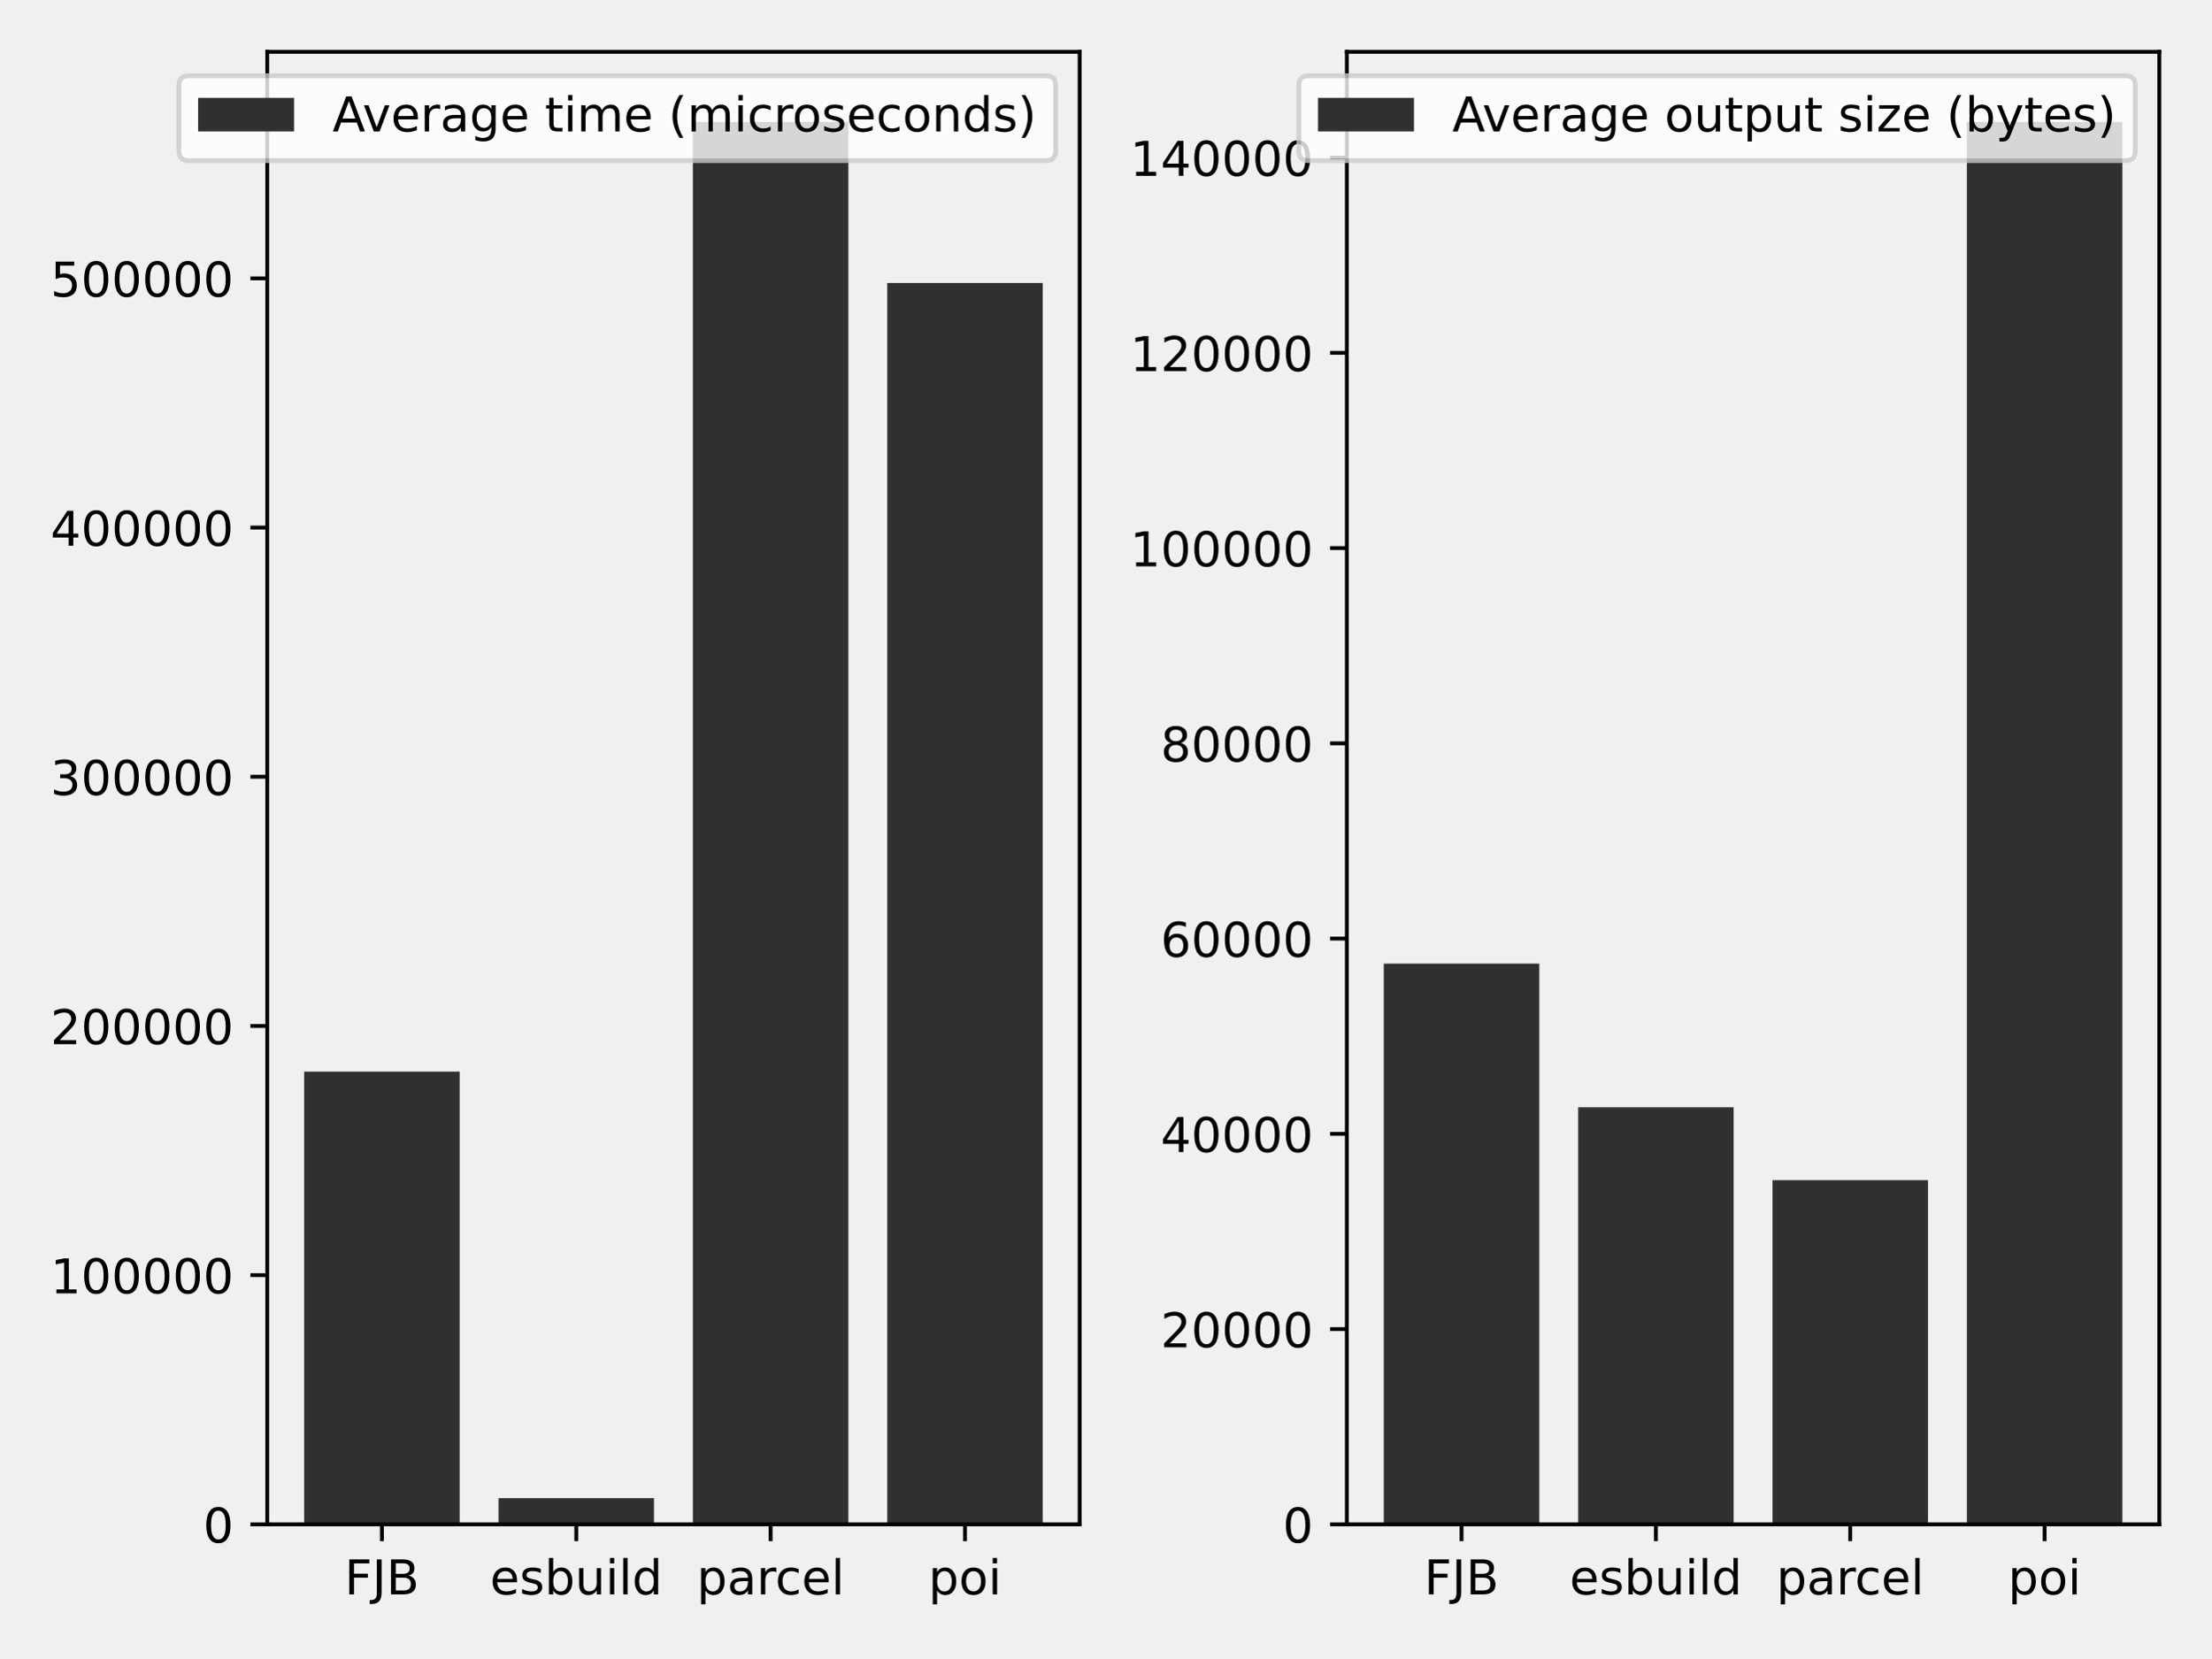
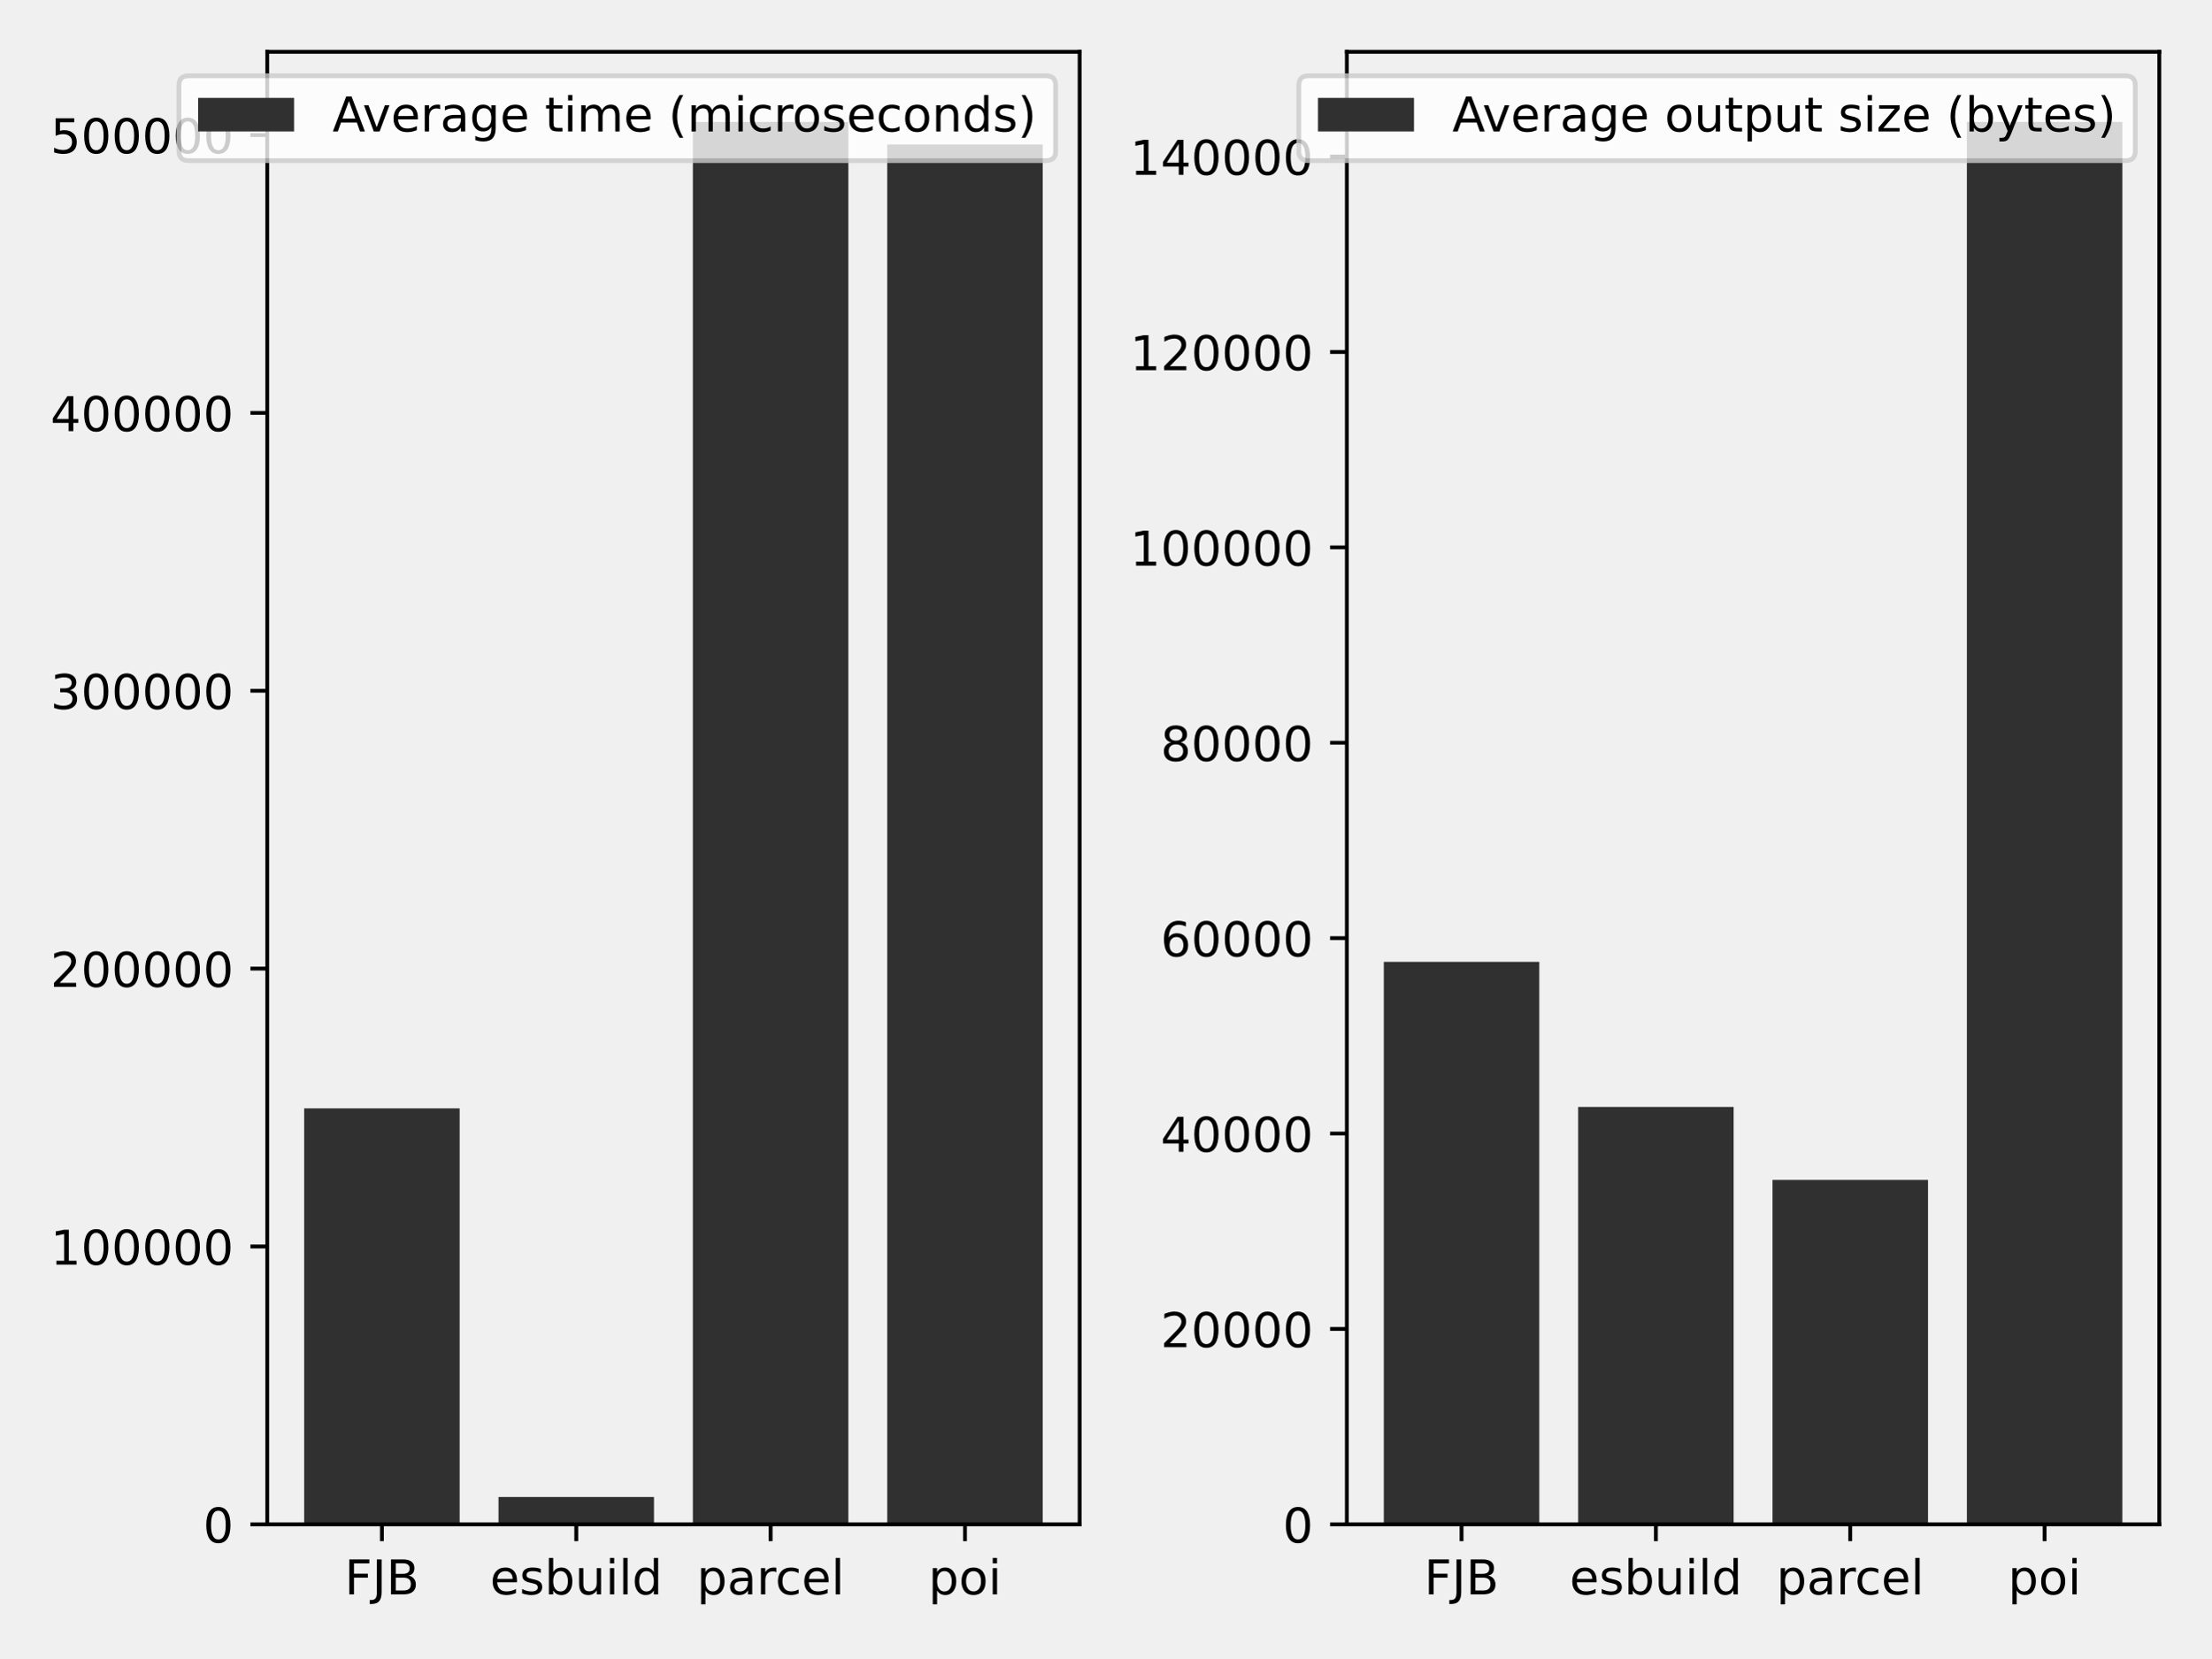
<svg xmlns="http://www.w3.org/2000/svg" xmlns:xlink="http://www.w3.org/1999/xlink" height="345.6pt" version="1.1" viewBox="0 0 460.8 345.6" width="460.8pt">
  <defs>
    <style type="text/css">*{stroke-linecap:butt;stroke-linejoin:round;}</style>
  </defs>
  <g id="figure_1">
    <g id="patch_1">
      <path d="M 0 345.6  L 460.8 345.6  L 460.8 0  L 0 0  z " style="fill:none;" />
    </g>
    <g id="axes_1">
      <g id="patch_2">
        <path d="M 55.69 317.72  L 225 317.72  L 225 10.8  L 55.69 10.8  z " style="fill:none;" />
      </g>
      <g id="patch_3">
-         <path clip-path="url(#p5b558bcbb6)" d="M 63.386 317.72  L 95.79 317.72  L 95.79 223.363  L 63.386 223.363  z " style="fill:#303030;" />
+         <path clip-path="url(#pcb7a7c5b7b)" d="M 63.386 317.72  L 95.79 317.72  L 95.79 231.01  L 63.386 231.01  z " style="fill:#303030;" />
      </g>
      <g id="patch_4">
-         <path clip-path="url(#p5b558bcbb6)" d="M 103.891 317.72  L 136.295 317.72  L 136.295 312.26  L 103.891 312.26  z " style="fill:#303030;" />
+         <path clip-path="url(#pcb7a7c5b7b)" d="M 103.891 317.72  L 136.295 317.72  L 136.295 312.013  L 103.891 312.013  z " style="fill:#303030;" />
      </g>
      <g id="patch_5">
-         <path clip-path="url(#p5b558bcbb6)" d="M 144.395 317.72  L 176.799 317.72  L 176.799 25.415  L 144.395 25.415  z " style="fill:#303030;" />
+         <path clip-path="url(#pcb7a7c5b7b)" d="M 144.395 317.72  L 176.799 317.72  L 176.799 25.415  L 144.395 25.415  z " style="fill:#303030;" />
      </g>
      <g id="patch_6">
-         <path clip-path="url(#p5b558bcbb6)" d="M 184.9 317.72  L 217.304 317.72  L 217.304 58.977  L 184.9 58.977  z " style="fill:#303030;" />
+         <path clip-path="url(#pcb7a7c5b7b)" d="M 184.9 317.72  L 217.304 317.72  L 217.304 30.112  L 184.9 30.112  z " style="fill:#303030;" />
      </g>
      <g id="matplotlib.axis_1">
        <g id="xtick_1">
          <g id="line2d_1">
            <defs>
-               <path d="M 0 0  L 0 3.5  " id="m8f6a328b8c" style="stroke:#000000;stroke-width:0.8;" />
+               <path d="M 0 0  L 0 3.5  " id="m7c089683e5" style="stroke:#000000;stroke-width:0.8;" />
            </defs>
            <g>
-               <use style="stroke:#000000;stroke-width:0.8;" x="79.588" xlink:href="#m8f6a328b8c" y="317.72" />
+               <use style="stroke:#000000;stroke-width:0.8;" x="79.588" xlink:href="#m7c089683e5" y="317.72" />
            </g>
          </g>
          <g id="text_1">
            <g transform="translate(71.80657 332.3184)scale(0.1 -0.1)">
              <defs>
                <path d="M 9.812 72.906  L 51.703 72.906  L 51.703 64.594  L 19.672 64.594  L 19.672 43.109  L 48.578 43.109  L 48.578 34.812  L 19.672 34.812  L 19.672 0  L 9.812 0  z " id="DejaVuSans-70" />
                <path d="M 9.812 72.906  L 19.672 72.906  L 19.672 5.078  Q 19.672 -8.109 14.672 -14.062  Q 9.672 -20.016 -1.422 -20.016  L -5.172 -20.016  L -5.172 -11.719  L -2.094 -11.719  Q 4.438 -11.719 7.125 -8.047  Q 9.812 -4.391 9.812 5.078  z " id="DejaVuSans-74" />
                <path d="M 19.672 34.812  L 19.672 8.109  L 35.5 8.109  Q 43.453 8.109 47.281 11.406  Q 51.125 14.703 51.125 21.484  Q 51.125 28.328 47.281 31.562  Q 43.453 34.812 35.5 34.812  z M 19.672 64.797  L 19.672 42.828  L 34.281 42.828  Q 41.5 42.828 45.031 45.531  Q 48.578 48.25 48.578 53.812  Q 48.578 59.328 45.031 62.062  Q 41.5 64.797 34.281 64.797  z M 9.812 72.906  L 35.016 72.906  Q 46.297 72.906 52.391 68.219  Q 58.5 63.531 58.5 54.891  Q 58.5 48.188 55.375 44.234  Q 52.25 40.281 46.188 39.312  Q 53.469 37.75 57.5 32.781  Q 61.531 27.828 61.531 20.406  Q 61.531 10.641 54.891 5.312  Q 48.25 0 35.984 0  L 9.812 0  z " id="DejaVuSans-66" />
              </defs>
              <use xlink:href="#DejaVuSans-70" />
              <use x="57.52" xlink:href="#DejaVuSans-74" />
              <use x="87.012" xlink:href="#DejaVuSans-66" />
            </g>
          </g>
        </g>
        <g id="xtick_2">
          <g id="line2d_2">
            <g>
-               <use style="stroke:#000000;stroke-width:0.8;" x="120.093" xlink:href="#m8f6a328b8c" y="317.72" />
+               <use style="stroke:#000000;stroke-width:0.8;" x="120.093" xlink:href="#m7c089683e5" y="317.72" />
            </g>
          </g>
          <g id="text_2">
            <g transform="translate(102.116 332.3184)scale(0.1 -0.1)">
              <defs>
                <path d="M 56.203 29.594  L 56.203 25.203  L 14.891 25.203  Q 15.484 15.922 20.484 11.062  Q 25.484 6.203 34.422 6.203  Q 39.594 6.203 44.453 7.469  Q 49.312 8.734 54.109 11.281  L 54.109 2.781  Q 49.266 0.734 44.188 -0.344  Q 39.109 -1.422 33.891 -1.422  Q 20.797 -1.422 13.156 6.188  Q 5.516 13.812 5.516 26.812  Q 5.516 40.234 12.766 48.109  Q 20.016 56 32.328 56  Q 43.359 56 49.781 48.891  Q 56.203 41.797 56.203 29.594  z M 47.219 32.234  Q 47.125 39.594 43.094 43.984  Q 39.062 48.391 32.422 48.391  Q 24.906 48.391 20.391 44.141  Q 15.875 39.891 15.188 32.172  z " id="DejaVuSans-101" />
                <path d="M 44.281 53.078  L 44.281 44.578  Q 40.484 46.531 36.375 47.5  Q 32.281 48.484 27.875 48.484  Q 21.188 48.484 17.844 46.438  Q 14.5 44.391 14.5 40.281  Q 14.5 37.156 16.891 35.375  Q 19.281 33.594 26.516 31.984  L 29.594 31.297  Q 39.156 29.25 43.188 25.516  Q 47.219 21.781 47.219 15.094  Q 47.219 7.469 41.188 3.016  Q 35.156 -1.422 24.609 -1.422  Q 20.219 -1.422 15.453 -0.562  Q 10.688 0.297 5.422 2  L 5.422 11.281  Q 10.406 8.688 15.234 7.391  Q 20.062 6.109 24.812 6.109  Q 31.156 6.109 34.562 8.281  Q 37.984 10.453 37.984 14.406  Q 37.984 18.062 35.516 20.016  Q 33.062 21.969 24.703 23.781  L 21.578 24.516  Q 13.234 26.266 9.516 29.906  Q 5.812 33.547 5.812 39.891  Q 5.812 47.609 11.281 51.797  Q 16.75 56 26.812 56  Q 31.781 56 36.172 55.266  Q 40.578 54.547 44.281 53.078  z " id="DejaVuSans-115" />
                <path d="M 48.688 27.297  Q 48.688 37.203 44.609 42.844  Q 40.531 48.484 33.406 48.484  Q 26.266 48.484 22.188 42.844  Q 18.109 37.203 18.109 27.297  Q 18.109 17.391 22.188 11.75  Q 26.266 6.109 33.406 6.109  Q 40.531 6.109 44.609 11.75  Q 48.688 17.391 48.688 27.297  z M 18.109 46.391  Q 20.953 51.266 25.266 53.625  Q 29.594 56 35.594 56  Q 45.562 56 51.781 48.094  Q 58.016 40.188 58.016 27.297  Q 58.016 14.406 51.781 6.484  Q 45.562 -1.422 35.594 -1.422  Q 29.594 -1.422 25.266 0.953  Q 20.953 3.328 18.109 8.203  L 18.109 0  L 9.078 0  L 9.078 75.984  L 18.109 75.984  z " id="DejaVuSans-98" />
                <path d="M 8.5 21.578  L 8.5 54.688  L 17.484 54.688  L 17.484 21.922  Q 17.484 14.156 20.5 10.266  Q 23.531 6.391 29.594 6.391  Q 36.859 6.391 41.078 11.031  Q 45.312 15.672 45.312 23.688  L 45.312 54.688  L 54.297 54.688  L 54.297 0  L 45.312 0  L 45.312 8.406  Q 42.047 3.422 37.719 1  Q 33.406 -1.422 27.688 -1.422  Q 18.266 -1.422 13.375 4.438  Q 8.5 10.297 8.5 21.578  z M 31.109 56  z " id="DejaVuSans-117" />
                <path d="M 9.422 54.688  L 18.406 54.688  L 18.406 0  L 9.422 0  z M 9.422 75.984  L 18.406 75.984  L 18.406 64.594  L 9.422 64.594  z " id="DejaVuSans-105" />
                <path d="M 9.422 75.984  L 18.406 75.984  L 18.406 0  L 9.422 0  z " id="DejaVuSans-108" />
                <path d="M 45.406 46.391  L 45.406 75.984  L 54.391 75.984  L 54.391 0  L 45.406 0  L 45.406 8.203  Q 42.578 3.328 38.25 0.953  Q 33.938 -1.422 27.875 -1.422  Q 17.969 -1.422 11.734 6.484  Q 5.516 14.406 5.516 27.297  Q 5.516 40.188 11.734 48.094  Q 17.969 56 27.875 56  Q 33.938 56 38.25 53.625  Q 42.578 51.266 45.406 46.391  z M 14.797 27.297  Q 14.797 17.391 18.875 11.75  Q 22.953 6.109 30.078 6.109  Q 37.203 6.109 41.297 11.75  Q 45.406 17.391 45.406 27.297  Q 45.406 37.203 41.297 42.844  Q 37.203 48.484 30.078 48.484  Q 22.953 48.484 18.875 42.844  Q 14.797 37.203 14.797 27.297  z " id="DejaVuSans-100" />
              </defs>
              <use xlink:href="#DejaVuSans-101" />
              <use x="61.523" xlink:href="#DejaVuSans-115" />
              <use x="113.623" xlink:href="#DejaVuSans-98" />
              <use x="177.1" xlink:href="#DejaVuSans-117" />
              <use x="240.479" xlink:href="#DejaVuSans-105" />
              <use x="268.262" xlink:href="#DejaVuSans-108" />
              <use x="296.045" xlink:href="#DejaVuSans-100" />
            </g>
          </g>
        </g>
        <g id="xtick_3">
          <g id="line2d_3">
            <g>
-               <use style="stroke:#000000;stroke-width:0.8;" x="160.597" xlink:href="#m8f6a328b8c" y="317.72" />
+               <use style="stroke:#000000;stroke-width:0.8;" x="160.597" xlink:href="#m7c089683e5" y="317.72" />
            </g>
          </g>
          <g id="text_3">
            <g transform="translate(145.2013 332.3184)scale(0.1 -0.1)">
              <defs>
                <path d="M 18.109 8.203  L 18.109 -20.797  L 9.078 -20.797  L 9.078 54.688  L 18.109 54.688  L 18.109 46.391  Q 20.953 51.266 25.266 53.625  Q 29.594 56 35.594 56  Q 45.562 56 51.781 48.094  Q 58.016 40.188 58.016 27.297  Q 58.016 14.406 51.781 6.484  Q 45.562 -1.422 35.594 -1.422  Q 29.594 -1.422 25.266 0.953  Q 20.953 3.328 18.109 8.203  z M 48.688 27.297  Q 48.688 37.203 44.609 42.844  Q 40.531 48.484 33.406 48.484  Q 26.266 48.484 22.188 42.844  Q 18.109 37.203 18.109 27.297  Q 18.109 17.391 22.188 11.75  Q 26.266 6.109 33.406 6.109  Q 40.531 6.109 44.609 11.75  Q 48.688 17.391 48.688 27.297  z " id="DejaVuSans-112" />
                <path d="M 34.281 27.484  Q 23.391 27.484 19.188 25  Q 14.984 22.516 14.984 16.5  Q 14.984 11.719 18.141 8.906  Q 21.297 6.109 26.703 6.109  Q 34.188 6.109 38.703 11.406  Q 43.219 16.703 43.219 25.484  L 43.219 27.484  z M 52.203 31.203  L 52.203 0  L 43.219 0  L 43.219 8.297  Q 40.141 3.328 35.547 0.953  Q 30.953 -1.422 24.312 -1.422  Q 15.922 -1.422 10.953 3.297  Q 6 8.016 6 15.922  Q 6 25.141 12.172 29.828  Q 18.359 34.516 30.609 34.516  L 43.219 34.516  L 43.219 35.406  Q 43.219 41.609 39.141 45  Q 35.062 48.391 27.688 48.391  Q 23 48.391 18.547 47.266  Q 14.109 46.141 10.016 43.891  L 10.016 52.203  Q 14.938 54.109 19.578 55.047  Q 24.219 56 28.609 56  Q 40.484 56 46.344 49.844  Q 52.203 43.703 52.203 31.203  z " id="DejaVuSans-97" />
                <path d="M 41.109 46.297  Q 39.594 47.172 37.812 47.578  Q 36.031 48 33.891 48  Q 26.266 48 22.188 43.047  Q 18.109 38.094 18.109 28.812  L 18.109 0  L 9.078 0  L 9.078 54.688  L 18.109 54.688  L 18.109 46.188  Q 20.953 51.172 25.484 53.578  Q 30.031 56 36.531 56  Q 37.453 56 38.578 55.875  Q 39.703 55.766 41.062 55.516  z " id="DejaVuSans-114" />
                <path d="M 48.781 52.594  L 48.781 44.188  Q 44.969 46.297 41.141 47.344  Q 37.312 48.391 33.406 48.391  Q 24.656 48.391 19.812 42.844  Q 14.984 37.312 14.984 27.297  Q 14.984 17.281 19.812 11.734  Q 24.656 6.203 33.406 6.203  Q 37.312 6.203 41.141 7.25  Q 44.969 8.297 48.781 10.406  L 48.781 2.094  Q 45.016 0.344 40.984 -0.531  Q 36.969 -1.422 32.422 -1.422  Q 20.062 -1.422 12.781 6.344  Q 5.516 14.109 5.516 27.297  Q 5.516 40.672 12.859 48.328  Q 20.219 56 33.016 56  Q 37.156 56 41.109 55.141  Q 45.062 54.297 48.781 52.594  z " id="DejaVuSans-99" />
              </defs>
              <use xlink:href="#DejaVuSans-112" />
              <use x="63.477" xlink:href="#DejaVuSans-97" />
              <use x="124.756" xlink:href="#DejaVuSans-114" />
              <use x="163.619" xlink:href="#DejaVuSans-99" />
              <use x="218.6" xlink:href="#DejaVuSans-101" />
              <use x="280.123" xlink:href="#DejaVuSans-108" />
            </g>
          </g>
        </g>
        <g id="xtick_4">
          <g id="line2d_4">
            <g>
-               <use style="stroke:#000000;stroke-width:0.8;" x="201.102" xlink:href="#m8f6a328b8c" y="317.72" />
+               <use style="stroke:#000000;stroke-width:0.8;" x="201.102" xlink:href="#m7c089683e5" y="317.72" />
            </g>
          </g>
          <g id="text_4">
            <g transform="translate(193.4795 332.3184)scale(0.1 -0.1)">
              <defs>
                <path d="M 30.609 48.391  Q 23.391 48.391 19.188 42.75  Q 14.984 37.109 14.984 27.297  Q 14.984 17.484 19.156 11.844  Q 23.344 6.203 30.609 6.203  Q 37.797 6.203 41.984 11.859  Q 46.188 17.531 46.188 27.297  Q 46.188 37.016 41.984 42.703  Q 37.797 48.391 30.609 48.391  z M 30.609 56  Q 42.328 56 49.016 48.375  Q 55.719 40.766 55.719 27.297  Q 55.719 13.875 49.016 6.219  Q 42.328 -1.422 30.609 -1.422  Q 18.844 -1.422 12.172 6.219  Q 5.516 13.875 5.516 27.297  Q 5.516 40.766 12.172 48.375  Q 18.844 56 30.609 56  z " id="DejaVuSans-111" />
              </defs>
              <use xlink:href="#DejaVuSans-112" />
              <use x="63.477" xlink:href="#DejaVuSans-111" />
              <use x="124.658" xlink:href="#DejaVuSans-105" />
            </g>
          </g>
        </g>
      </g>
      <g id="matplotlib.axis_2">
        <g id="ytick_1">
          <g id="line2d_5">
            <defs>
-               <path d="M 0 0  L -3.5 0  " id="ma670803277" style="stroke:#000000;stroke-width:0.8;" />
+               <path d="M 0 0  L -3.5 0  " id="m965279a863" style="stroke:#000000;stroke-width:0.8;" />
            </defs>
            <g>
-               <use style="stroke:#000000;stroke-width:0.8;" x="55.69" xlink:href="#ma670803277" y="317.72" />
+               <use style="stroke:#000000;stroke-width:0.8;" x="55.69" xlink:href="#m965279a863" y="317.72" />
            </g>
          </g>
          <g id="text_5">
            <g transform="translate(42.3275 321.5192)scale(0.1 -0.1)">
              <defs>
                <path d="M 31.781 66.406  Q 24.172 66.406 20.328 58.906  Q 16.5 51.422 16.5 36.375  Q 16.5 21.391 20.328 13.891  Q 24.172 6.391 31.781 6.391  Q 39.453 6.391 43.281 13.891  Q 47.125 21.391 47.125 36.375  Q 47.125 51.422 43.281 58.906  Q 39.453 66.406 31.781 66.406  z M 31.781 74.219  Q 44.047 74.219 50.516 64.516  Q 56.984 54.828 56.984 36.375  Q 56.984 17.969 50.516 8.266  Q 44.047 -1.422 31.781 -1.422  Q 19.531 -1.422 13.062 8.266  Q 6.594 17.969 6.594 36.375  Q 6.594 54.828 13.062 64.516  Q 19.531 74.219 31.781 74.219  z " id="DejaVuSans-48" />
              </defs>
              <use xlink:href="#DejaVuSans-48" />
            </g>
          </g>
        </g>
        <g id="ytick_2">
          <g id="line2d_6">
            <g>
-               <use style="stroke:#000000;stroke-width:0.8;" x="55.69" xlink:href="#ma670803277" y="265.779" />
+               <use style="stroke:#000000;stroke-width:0.8;" x="55.69" xlink:href="#m965279a863" y="259.805" />
            </g>
          </g>
          <g id="text_6">
-             <g transform="translate(10.515 269.5779)scale(0.1 -0.1)">
+             <g transform="translate(10.515 263.6042)scale(0.1 -0.1)">
              <defs>
                <path d="M 12.406 8.297  L 28.516 8.297  L 28.516 63.922  L 10.984 60.406  L 10.984 69.391  L 28.422 72.906  L 38.281 72.906  L 38.281 8.297  L 54.391 8.297  L 54.391 0  L 12.406 0  z " id="DejaVuSans-49" />
              </defs>
              <use xlink:href="#DejaVuSans-49" />
              <use x="63.623" xlink:href="#DejaVuSans-48" />
              <use x="127.246" xlink:href="#DejaVuSans-48" />
              <use x="190.869" xlink:href="#DejaVuSans-48" />
              <use x="254.492" xlink:href="#DejaVuSans-48" />
              <use x="318.115" xlink:href="#DejaVuSans-48" />
            </g>
          </g>
        </g>
        <g id="ytick_3">
          <g id="line2d_7">
            <g>
-               <use style="stroke:#000000;stroke-width:0.8;" x="55.69" xlink:href="#ma670803277" y="213.837" />
+               <use style="stroke:#000000;stroke-width:0.8;" x="55.69" xlink:href="#m965279a863" y="201.89" />
            </g>
          </g>
          <g id="text_7">
-             <g transform="translate(10.515 217.6367)scale(0.1 -0.1)">
+             <g transform="translate(10.515 205.6891)scale(0.1 -0.1)">
              <defs>
                <path d="M 19.188 8.297  L 53.609 8.297  L 53.609 0  L 7.328 0  L 7.328 8.297  Q 12.938 14.109 22.625 23.891  Q 32.328 33.688 34.812 36.531  Q 39.547 41.844 41.422 45.531  Q 43.312 49.219 43.312 52.781  Q 43.312 58.594 39.234 62.25  Q 35.156 65.922 28.609 65.922  Q 23.969 65.922 18.812 64.312  Q 13.672 62.703 7.812 59.422  L 7.812 69.391  Q 13.766 71.781 18.938 73  Q 24.125 74.219 28.422 74.219  Q 39.75 74.219 46.484 68.547  Q 53.219 62.891 53.219 53.422  Q 53.219 48.922 51.531 44.891  Q 49.859 40.875 45.406 35.406  Q 44.188 33.984 37.641 27.219  Q 31.109 20.453 19.188 8.297  z " id="DejaVuSans-50" />
              </defs>
              <use xlink:href="#DejaVuSans-50" />
              <use x="63.623" xlink:href="#DejaVuSans-48" />
              <use x="127.246" xlink:href="#DejaVuSans-48" />
              <use x="190.869" xlink:href="#DejaVuSans-48" />
              <use x="254.492" xlink:href="#DejaVuSans-48" />
              <use x="318.115" xlink:href="#DejaVuSans-48" />
            </g>
          </g>
        </g>
        <g id="ytick_4">
          <g id="line2d_8">
            <g>
-               <use style="stroke:#000000;stroke-width:0.8;" x="55.69" xlink:href="#ma670803277" y="161.896" />
+               <use style="stroke:#000000;stroke-width:0.8;" x="55.69" xlink:href="#m965279a863" y="143.975" />
            </g>
          </g>
          <g id="text_8">
-             <g transform="translate(10.515 165.6954)scale(0.1 -0.1)">
+             <g transform="translate(10.515 147.7741)scale(0.1 -0.1)">
              <defs>
                <path d="M 40.578 39.312  Q 47.656 37.797 51.625 33  Q 55.609 28.219 55.609 21.188  Q 55.609 10.406 48.188 4.484  Q 40.766 -1.422 27.094 -1.422  Q 22.516 -1.422 17.656 -0.516  Q 12.797 0.391 7.625 2.203  L 7.625 11.719  Q 11.719 9.328 16.594 8.109  Q 21.484 6.891 26.812 6.891  Q 36.078 6.891 40.938 10.547  Q 45.797 14.203 45.797 21.188  Q 45.797 27.641 41.281 31.266  Q 36.766 34.906 28.719 34.906  L 20.219 34.906  L 20.219 43.016  L 29.109 43.016  Q 36.375 43.016 40.234 45.922  Q 44.094 48.828 44.094 54.297  Q 44.094 59.906 40.109 62.906  Q 36.141 65.922 28.719 65.922  Q 24.656 65.922 20.016 65.031  Q 15.375 64.156 9.812 62.312  L 9.812 71.094  Q 15.438 72.656 20.344 73.438  Q 25.25 74.219 29.594 74.219  Q 40.828 74.219 47.359 69.109  Q 53.906 64.016 53.906 55.328  Q 53.906 49.266 50.438 45.094  Q 46.969 40.922 40.578 39.312  z " id="DejaVuSans-51" />
              </defs>
              <use xlink:href="#DejaVuSans-51" />
              <use x="63.623" xlink:href="#DejaVuSans-48" />
              <use x="127.246" xlink:href="#DejaVuSans-48" />
              <use x="190.869" xlink:href="#DejaVuSans-48" />
              <use x="254.492" xlink:href="#DejaVuSans-48" />
              <use x="318.115" xlink:href="#DejaVuSans-48" />
            </g>
          </g>
        </g>
        <g id="ytick_5">
          <g id="line2d_9">
            <g>
-               <use style="stroke:#000000;stroke-width:0.8;" x="55.69" xlink:href="#ma670803277" y="109.955" />
+               <use style="stroke:#000000;stroke-width:0.8;" x="55.69" xlink:href="#m965279a863" y="86.06" />
            </g>
          </g>
          <g id="text_9">
-             <g transform="translate(10.515 113.7541)scale(0.1 -0.1)">
+             <g transform="translate(10.515 89.85904)scale(0.1 -0.1)">
              <defs>
                <path d="M 37.797 64.312  L 12.891 25.391  L 37.797 25.391  z M 35.203 72.906  L 47.609 72.906  L 47.609 25.391  L 58.016 25.391  L 58.016 17.188  L 47.609 17.188  L 47.609 0  L 37.797 0  L 37.797 17.188  L 4.891 17.188  L 4.891 26.703  z " id="DejaVuSans-52" />
              </defs>
              <use xlink:href="#DejaVuSans-52" />
              <use x="63.623" xlink:href="#DejaVuSans-48" />
              <use x="127.246" xlink:href="#DejaVuSans-48" />
              <use x="190.869" xlink:href="#DejaVuSans-48" />
              <use x="254.492" xlink:href="#DejaVuSans-48" />
              <use x="318.115" xlink:href="#DejaVuSans-48" />
            </g>
          </g>
        </g>
        <g id="ytick_6">
          <g id="line2d_10">
            <g>
-               <use style="stroke:#000000;stroke-width:0.8;" x="55.69" xlink:href="#ma670803277" y="58.014" />
+               <use style="stroke:#000000;stroke-width:0.8;" x="55.69" xlink:href="#m965279a863" y="28.145" />
            </g>
          </g>
          <g id="text_10">
-             <g transform="translate(10.515 61.81281)scale(0.1 -0.1)">
+             <g transform="translate(10.515 31.94399)scale(0.1 -0.1)">
              <defs>
                <path d="M 10.797 72.906  L 49.516 72.906  L 49.516 64.594  L 19.828 64.594  L 19.828 46.734  Q 21.969 47.469 24.109 47.828  Q 26.266 48.188 28.422 48.188  Q 40.625 48.188 47.75 41.5  Q 54.891 34.812 54.891 23.391  Q 54.891 11.625 47.562 5.094  Q 40.234 -1.422 26.906 -1.422  Q 22.312 -1.422 17.547 -0.641  Q 12.797 0.141 7.719 1.703  L 7.719 11.625  Q 12.109 9.234 16.797 8.062  Q 21.484 6.891 26.703 6.891  Q 35.156 6.891 40.078 11.328  Q 45.016 15.766 45.016 23.391  Q 45.016 31 40.078 35.438  Q 35.156 39.891 26.703 39.891  Q 22.75 39.891 18.812 39.016  Q 14.891 38.141 10.797 36.281  z " id="DejaVuSans-53" />
              </defs>
              <use xlink:href="#DejaVuSans-53" />
              <use x="63.623" xlink:href="#DejaVuSans-48" />
              <use x="127.246" xlink:href="#DejaVuSans-48" />
              <use x="190.869" xlink:href="#DejaVuSans-48" />
              <use x="254.492" xlink:href="#DejaVuSans-48" />
              <use x="318.115" xlink:href="#DejaVuSans-48" />
            </g>
          </g>
        </g>
      </g>
      <g id="patch_7">
        <path d="M 55.69 317.72  L 55.69 10.8  " style="fill:none;stroke:#000000;stroke-linecap:square;stroke-linejoin:miter;stroke-width:0.8;" />
      </g>
      <g id="patch_8">
        <path d="M 225 317.72  L 225 10.8  " style="fill:none;stroke:#000000;stroke-linecap:square;stroke-linejoin:miter;stroke-width:0.8;" />
      </g>
      <g id="patch_9">
        <path d="M 55.69 317.72  L 225 317.72  " style="fill:none;stroke:#000000;stroke-linecap:square;stroke-linejoin:miter;stroke-width:0.8;" />
      </g>
      <g id="patch_10">
        <path d="M 55.69 10.8  L 225 10.8  " style="fill:none;stroke:#000000;stroke-linecap:square;stroke-linejoin:miter;stroke-width:0.8;" />
      </g>
      <g id="legend_1">
        <g id="patch_11">
          <path d="M 39.286 33.478  L 218 33.478  Q 220 33.478 220 31.478  L 220 17.8  Q 220 15.8 218 15.8  L 39.286 15.8  Q 37.286 15.8 37.286 17.8  L 37.286 31.478  Q 37.286 33.478 39.286 33.478  z " style="fill:#ffffff;opacity:0.8;stroke:#cccccc;stroke-linejoin:miter;" />
        </g>
        <g id="patch_12">
          <path d="M 41.286 27.398  L 61.286 27.398  L 61.286 20.398  L 41.286 20.398  z " style="fill:#303030;" />
        </g>
        <g id="text_11">
          <g transform="translate(69.28594 27.39844)scale(0.1 -0.1)">
            <defs>
              <path d="M 34.188 63.188  L 20.797 26.906  L 47.609 26.906  z M 28.609 72.906  L 39.797 72.906  L 67.578 0  L 57.328 0  L 50.688 18.703  L 17.828 18.703  L 11.188 0  L 0.781 0  z " id="DejaVuSans-65" />
              <path d="M 2.984 54.688  L 12.5 54.688  L 29.594 8.797  L 46.688 54.688  L 56.203 54.688  L 35.688 0  L 23.484 0  z " id="DejaVuSans-118" />
              <path d="M 45.406 27.984  Q 45.406 37.75 41.375 43.109  Q 37.359 48.484 30.078 48.484  Q 22.859 48.484 18.828 43.109  Q 14.797 37.75 14.797 27.984  Q 14.797 18.266 18.828 12.891  Q 22.859 7.516 30.078 7.516  Q 37.359 7.516 41.375 12.891  Q 45.406 18.266 45.406 27.984  z M 54.391 6.781  Q 54.391 -7.172 48.188 -13.984  Q 42 -20.797 29.203 -20.797  Q 24.469 -20.797 20.266 -20.094  Q 16.062 -19.391 12.109 -17.922  L 12.109 -9.188  Q 16.062 -11.328 19.922 -12.344  Q 23.781 -13.375 27.781 -13.375  Q 36.625 -13.375 41.016 -8.766  Q 45.406 -4.156 45.406 5.172  L 45.406 9.625  Q 42.625 4.781 38.281 2.391  Q 33.938 0 27.875 0  Q 17.828 0 11.672 7.656  Q 5.516 15.328 5.516 27.984  Q 5.516 40.672 11.672 48.328  Q 17.828 56 27.875 56  Q 33.938 56 38.281 53.609  Q 42.625 51.219 45.406 46.391  L 45.406 54.688  L 54.391 54.688  z " id="DejaVuSans-103" />
              <path id="DejaVuSans-32" />
              <path d="M 18.312 70.219  L 18.312 54.688  L 36.812 54.688  L 36.812 47.703  L 18.312 47.703  L 18.312 18.016  Q 18.312 11.328 20.141 9.422  Q 21.969 7.516 27.594 7.516  L 36.812 7.516  L 36.812 0  L 27.594 0  Q 17.188 0 13.234 3.875  Q 9.281 7.766 9.281 18.016  L 9.281 47.703  L 2.688 47.703  L 2.688 54.688  L 9.281 54.688  L 9.281 70.219  z " id="DejaVuSans-116" />
              <path d="M 52 44.188  Q 55.375 50.25 60.062 53.125  Q 64.75 56 71.094 56  Q 79.641 56 84.281 50.016  Q 88.922 44.047 88.922 33.016  L 88.922 0  L 79.891 0  L 79.891 32.719  Q 79.891 40.578 77.094 44.375  Q 74.312 48.188 68.609 48.188  Q 61.625 48.188 57.562 43.547  Q 53.516 38.922 53.516 30.906  L 53.516 0  L 44.484 0  L 44.484 32.719  Q 44.484 40.625 41.703 44.406  Q 38.922 48.188 33.109 48.188  Q 26.219 48.188 22.156 43.531  Q 18.109 38.875 18.109 30.906  L 18.109 0  L 9.078 0  L 9.078 54.688  L 18.109 54.688  L 18.109 46.188  Q 21.188 51.219 25.484 53.609  Q 29.781 56 35.688 56  Q 41.656 56 45.828 52.969  Q 50 49.953 52 44.188  z " id="DejaVuSans-109" />
              <path d="M 31 75.875  Q 24.469 64.656 21.281 53.656  Q 18.109 42.672 18.109 31.391  Q 18.109 20.125 21.312 9.062  Q 24.516 -2 31 -13.188  L 23.188 -13.188  Q 15.875 -1.703 12.234 9.375  Q 8.594 20.453 8.594 31.391  Q 8.594 42.281 12.203 53.312  Q 15.828 64.359 23.188 75.875  z " id="DejaVuSans-40" />
              <path d="M 54.891 33.016  L 54.891 0  L 45.906 0  L 45.906 32.719  Q 45.906 40.484 42.875 44.328  Q 39.844 48.188 33.797 48.188  Q 26.516 48.188 22.312 43.547  Q 18.109 38.922 18.109 30.906  L 18.109 0  L 9.078 0  L 9.078 54.688  L 18.109 54.688  L 18.109 46.188  Q 21.344 51.125 25.703 53.562  Q 30.078 56 35.797 56  Q 45.219 56 50.047 50.172  Q 54.891 44.344 54.891 33.016  z " id="DejaVuSans-110" />
              <path d="M 8.016 75.875  L 15.828 75.875  Q 23.141 64.359 26.781 53.312  Q 30.422 42.281 30.422 31.391  Q 30.422 20.453 26.781 9.375  Q 23.141 -1.703 15.828 -13.188  L 8.016 -13.188  Q 14.5 -2 17.703 9.062  Q 20.906 20.125 20.906 31.391  Q 20.906 42.672 17.703 53.656  Q 14.5 64.656 8.016 75.875  z " id="DejaVuSans-41" />
            </defs>
            <use xlink:href="#DejaVuSans-65" />
            <use x="62.533" xlink:href="#DejaVuSans-118" />
            <use x="121.713" xlink:href="#DejaVuSans-101" />
            <use x="183.236" xlink:href="#DejaVuSans-114" />
            <use x="224.35" xlink:href="#DejaVuSans-97" />
            <use x="285.629" xlink:href="#DejaVuSans-103" />
            <use x="349.105" xlink:href="#DejaVuSans-101" />
            <use x="410.629" xlink:href="#DejaVuSans-32" />
            <use x="442.416" xlink:href="#DejaVuSans-116" />
            <use x="481.625" xlink:href="#DejaVuSans-105" />
            <use x="509.408" xlink:href="#DejaVuSans-109" />
            <use x="606.82" xlink:href="#DejaVuSans-101" />
            <use x="668.344" xlink:href="#DejaVuSans-32" />
            <use x="700.131" xlink:href="#DejaVuSans-40" />
            <use x="739.145" xlink:href="#DejaVuSans-109" />
            <use x="836.557" xlink:href="#DejaVuSans-105" />
            <use x="864.34" xlink:href="#DejaVuSans-99" />
            <use x="919.32" xlink:href="#DejaVuSans-114" />
            <use x="958.184" xlink:href="#DejaVuSans-111" />
            <use x="1019.365" xlink:href="#DejaVuSans-115" />
            <use x="1071.465" xlink:href="#DejaVuSans-101" />
            <use x="1132.988" xlink:href="#DejaVuSans-99" />
            <use x="1187.969" xlink:href="#DejaVuSans-111" />
            <use x="1249.15" xlink:href="#DejaVuSans-110" />
            <use x="1312.529" xlink:href="#DejaVuSans-100" />
            <use x="1376.006" xlink:href="#DejaVuSans-115" />
            <use x="1428.105" xlink:href="#DejaVuSans-41" />
          </g>
        </g>
      </g>
    </g>
    <g id="axes_2">
      <g id="patch_13">
        <path d="M 280.69 317.72  L 450 317.72  L 450 10.8  L 280.69 10.8  z " style="fill:none;" />
      </g>
      <g id="patch_14">
-         <path clip-path="url(#pce90c5e2be)" d="M 288.386 317.72  L 320.79 317.72  L 320.79 200.844  L 288.386 200.844  z " style="fill:#303030;" />
+         <path clip-path="url(#p0dbf7da448)" d="M 288.386 317.72  L 320.79 317.72  L 320.79 200.482  L 288.386 200.482  z " style="fill:#303030;" />
      </g>
      <g id="patch_15">
-         <path clip-path="url(#pce90c5e2be)" d="M 328.891 317.72  L 361.295 317.72  L 361.295 230.788  L 328.891 230.788  z " style="fill:#303030;" />
+         <path clip-path="url(#p0dbf7da448)" d="M 328.891 317.72  L 361.295 317.72  L 361.295 230.724  L 328.891 230.724  z " style="fill:#303030;" />
      </g>
      <g id="patch_16">
-         <path clip-path="url(#pce90c5e2be)" d="M 369.395 317.72  L 401.799 317.72  L 401.799 245.983  L 369.395 245.983  z " style="fill:#303030;" />
+         <path clip-path="url(#p0dbf7da448)" d="M 369.395 317.72  L 401.799 317.72  L 401.799 245.93  L 369.395 245.93  z " style="fill:#303030;" />
      </g>
      <g id="patch_17">
-         <path clip-path="url(#pce90c5e2be)" d="M 409.9 317.72  L 442.304 317.72  L 442.304 25.415  L 409.9 25.415  z " style="fill:#303030;" />
+         <path clip-path="url(#p0dbf7da448)" d="M 409.9 317.72  L 442.304 317.72  L 442.304 25.415  L 409.9 25.415  z " style="fill:#303030;" />
      </g>
      <g id="matplotlib.axis_3">
        <g id="xtick_5">
          <g id="line2d_11">
            <g>
-               <use style="stroke:#000000;stroke-width:0.8;" x="304.588" xlink:href="#m8f6a328b8c" y="317.72" />
+               <use style="stroke:#000000;stroke-width:0.8;" x="304.588" xlink:href="#m7c089683e5" y="317.72" />
            </g>
          </g>
          <g id="text_12">
            <g transform="translate(296.8066 332.3184)scale(0.1 -0.1)">
              <use xlink:href="#DejaVuSans-70" />
              <use x="57.52" xlink:href="#DejaVuSans-74" />
              <use x="87.012" xlink:href="#DejaVuSans-66" />
            </g>
          </g>
        </g>
        <g id="xtick_6">
          <g id="line2d_12">
            <g>
-               <use style="stroke:#000000;stroke-width:0.8;" x="345.093" xlink:href="#m8f6a328b8c" y="317.72" />
+               <use style="stroke:#000000;stroke-width:0.8;" x="345.093" xlink:href="#m7c089683e5" y="317.72" />
            </g>
          </g>
          <g id="text_13">
            <g transform="translate(327.116 332.3184)scale(0.1 -0.1)">
              <use xlink:href="#DejaVuSans-101" />
              <use x="61.523" xlink:href="#DejaVuSans-115" />
              <use x="113.623" xlink:href="#DejaVuSans-98" />
              <use x="177.1" xlink:href="#DejaVuSans-117" />
              <use x="240.479" xlink:href="#DejaVuSans-105" />
              <use x="268.262" xlink:href="#DejaVuSans-108" />
              <use x="296.045" xlink:href="#DejaVuSans-100" />
            </g>
          </g>
        </g>
        <g id="xtick_7">
          <g id="line2d_13">
            <g>
-               <use style="stroke:#000000;stroke-width:0.8;" x="385.597" xlink:href="#m8f6a328b8c" y="317.72" />
+               <use style="stroke:#000000;stroke-width:0.8;" x="385.597" xlink:href="#m7c089683e5" y="317.72" />
            </g>
          </g>
          <g id="text_14">
            <g transform="translate(370.2013 332.3184)scale(0.1 -0.1)">
              <use xlink:href="#DejaVuSans-112" />
              <use x="63.477" xlink:href="#DejaVuSans-97" />
              <use x="124.756" xlink:href="#DejaVuSans-114" />
              <use x="163.619" xlink:href="#DejaVuSans-99" />
              <use x="218.6" xlink:href="#DejaVuSans-101" />
              <use x="280.123" xlink:href="#DejaVuSans-108" />
            </g>
          </g>
        </g>
        <g id="xtick_8">
          <g id="line2d_14">
            <g>
-               <use style="stroke:#000000;stroke-width:0.8;" x="426.102" xlink:href="#m8f6a328b8c" y="317.72" />
+               <use style="stroke:#000000;stroke-width:0.8;" x="426.102" xlink:href="#m7c089683e5" y="317.72" />
            </g>
          </g>
          <g id="text_15">
            <g transform="translate(418.4795 332.3184)scale(0.1 -0.1)">
              <use xlink:href="#DejaVuSans-112" />
              <use x="63.477" xlink:href="#DejaVuSans-111" />
              <use x="124.658" xlink:href="#DejaVuSans-105" />
            </g>
          </g>
        </g>
      </g>
      <g id="matplotlib.axis_4">
        <g id="ytick_7">
          <g id="line2d_15">
            <g>
-               <use style="stroke:#000000;stroke-width:0.8;" x="280.69" xlink:href="#ma670803277" y="317.72" />
+               <use style="stroke:#000000;stroke-width:0.8;" x="280.69" xlink:href="#m965279a863" y="317.72" />
            </g>
          </g>
          <g id="text_16">
            <g transform="translate(267.3275 321.5192)scale(0.1 -0.1)">
              <use xlink:href="#DejaVuSans-48" />
            </g>
          </g>
        </g>
        <g id="ytick_8">
          <g id="line2d_16">
            <g>
-               <use style="stroke:#000000;stroke-width:0.8;" x="280.69" xlink:href="#ma670803277" y="277.023" />
+               <use style="stroke:#000000;stroke-width:0.8;" x="280.69" xlink:href="#m965279a863" y="276.993" />
            </g>
          </g>
          <g id="text_17">
-             <g transform="translate(241.8775 280.8224)scale(0.1 -0.1)">
+             <g transform="translate(241.8775 280.7926)scale(0.1 -0.1)">
              <use xlink:href="#DejaVuSans-50" />
              <use x="63.623" xlink:href="#DejaVuSans-48" />
              <use x="127.246" xlink:href="#DejaVuSans-48" />
              <use x="190.869" xlink:href="#DejaVuSans-48" />
              <use x="254.492" xlink:href="#DejaVuSans-48" />
            </g>
          </g>
        </g>
        <g id="ytick_9">
          <g id="line2d_17">
            <g>
-               <use style="stroke:#000000;stroke-width:0.8;" x="280.69" xlink:href="#ma670803277" y="236.326" />
+               <use style="stroke:#000000;stroke-width:0.8;" x="280.69" xlink:href="#m965279a863" y="236.267" />
            </g>
          </g>
          <g id="text_18">
-             <g transform="translate(241.8775 240.1256)scale(0.1 -0.1)">
+             <g transform="translate(241.8775 240.066)scale(0.1 -0.1)">
              <use xlink:href="#DejaVuSans-52" />
              <use x="63.623" xlink:href="#DejaVuSans-48" />
              <use x="127.246" xlink:href="#DejaVuSans-48" />
              <use x="190.869" xlink:href="#DejaVuSans-48" />
              <use x="254.492" xlink:href="#DejaVuSans-48" />
            </g>
          </g>
        </g>
        <g id="ytick_10">
          <g id="line2d_18">
            <g>
-               <use style="stroke:#000000;stroke-width:0.8;" x="280.69" xlink:href="#ma670803277" y="195.63" />
+               <use style="stroke:#000000;stroke-width:0.8;" x="280.69" xlink:href="#m965279a863" y="195.54" />
            </g>
          </g>
          <g id="text_19">
-             <g transform="translate(241.8775 199.4287)scale(0.1 -0.1)">
+             <g transform="translate(241.8775 199.3394)scale(0.1 -0.1)">
              <defs>
                <path d="M 33.016 40.375  Q 26.375 40.375 22.484 35.828  Q 18.609 31.297 18.609 23.391  Q 18.609 15.531 22.484 10.953  Q 26.375 6.391 33.016 6.391  Q 39.656 6.391 43.531 10.953  Q 47.406 15.531 47.406 23.391  Q 47.406 31.297 43.531 35.828  Q 39.656 40.375 33.016 40.375  z M 52.594 71.297  L 52.594 62.312  Q 48.875 64.062 45.094 64.984  Q 41.312 65.922 37.594 65.922  Q 27.828 65.922 22.672 59.328  Q 17.531 52.734 16.797 39.406  Q 19.672 43.656 24.016 45.922  Q 28.375 48.188 33.594 48.188  Q 44.578 48.188 50.953 41.516  Q 57.328 34.859 57.328 23.391  Q 57.328 12.156 50.688 5.359  Q 44.047 -1.422 33.016 -1.422  Q 20.359 -1.422 13.672 8.266  Q 6.984 17.969 6.984 36.375  Q 6.984 53.656 15.188 63.938  Q 23.391 74.219 37.203 74.219  Q 40.922 74.219 44.703 73.484  Q 48.484 72.75 52.594 71.297  z " id="DejaVuSans-54" />
              </defs>
              <use xlink:href="#DejaVuSans-54" />
              <use x="63.623" xlink:href="#DejaVuSans-48" />
              <use x="127.246" xlink:href="#DejaVuSans-48" />
              <use x="190.869" xlink:href="#DejaVuSans-48" />
              <use x="254.492" xlink:href="#DejaVuSans-48" />
            </g>
          </g>
        </g>
        <g id="ytick_11">
          <g id="line2d_19">
            <g>
-               <use style="stroke:#000000;stroke-width:0.8;" x="280.69" xlink:href="#ma670803277" y="154.933" />
+               <use style="stroke:#000000;stroke-width:0.8;" x="280.69" xlink:href="#m965279a863" y="154.814" />
            </g>
          </g>
          <g id="text_20">
-             <g transform="translate(241.8775 158.7319)scale(0.1 -0.1)">
+             <g transform="translate(241.8775 158.6128)scale(0.1 -0.1)">
              <defs>
                <path d="M 31.781 34.625  Q 24.75 34.625 20.719 30.859  Q 16.703 27.094 16.703 20.516  Q 16.703 13.922 20.719 10.156  Q 24.75 6.391 31.781 6.391  Q 38.812 6.391 42.859 10.172  Q 46.922 13.969 46.922 20.516  Q 46.922 27.094 42.891 30.859  Q 38.875 34.625 31.781 34.625  z M 21.922 38.812  Q 15.578 40.375 12.031 44.719  Q 8.5 49.078 8.5 55.328  Q 8.5 64.062 14.719 69.141  Q 20.953 74.219 31.781 74.219  Q 42.672 74.219 48.875 69.141  Q 55.078 64.062 55.078 55.328  Q 55.078 49.078 51.531 44.719  Q 48 40.375 41.703 38.812  Q 48.828 37.156 52.797 32.312  Q 56.781 27.484 56.781 20.516  Q 56.781 9.906 50.312 4.234  Q 43.844 -1.422 31.781 -1.422  Q 19.734 -1.422 13.25 4.234  Q 6.781 9.906 6.781 20.516  Q 6.781 27.484 10.781 32.312  Q 14.797 37.156 21.922 38.812  z M 18.312 54.391  Q 18.312 48.734 21.844 45.562  Q 25.391 42.391 31.781 42.391  Q 38.141 42.391 41.719 45.562  Q 45.312 48.734 45.312 54.391  Q 45.312 60.062 41.719 63.234  Q 38.141 66.406 31.781 66.406  Q 25.391 66.406 21.844 63.234  Q 18.312 60.062 18.312 54.391  z " id="DejaVuSans-56" />
              </defs>
              <use xlink:href="#DejaVuSans-56" />
              <use x="63.623" xlink:href="#DejaVuSans-48" />
              <use x="127.246" xlink:href="#DejaVuSans-48" />
              <use x="190.869" xlink:href="#DejaVuSans-48" />
              <use x="254.492" xlink:href="#DejaVuSans-48" />
            </g>
          </g>
        </g>
        <g id="ytick_12">
          <g id="line2d_20">
            <g>
-               <use style="stroke:#000000;stroke-width:0.8;" x="280.69" xlink:href="#ma670803277" y="114.236" />
+               <use style="stroke:#000000;stroke-width:0.8;" x="280.69" xlink:href="#m965279a863" y="114.087" />
            </g>
          </g>
          <g id="text_21">
-             <g transform="translate(235.515 118.0351)scale(0.1 -0.1)">
+             <g transform="translate(235.515 117.8862)scale(0.1 -0.1)">
              <use xlink:href="#DejaVuSans-49" />
              <use x="63.623" xlink:href="#DejaVuSans-48" />
              <use x="127.246" xlink:href="#DejaVuSans-48" />
              <use x="190.869" xlink:href="#DejaVuSans-48" />
              <use x="254.492" xlink:href="#DejaVuSans-48" />
              <use x="318.115" xlink:href="#DejaVuSans-48" />
            </g>
          </g>
        </g>
        <g id="ytick_13">
          <g id="line2d_21">
            <g>
-               <use style="stroke:#000000;stroke-width:0.8;" x="280.69" xlink:href="#ma670803277" y="73.539" />
+               <use style="stroke:#000000;stroke-width:0.8;" x="280.69" xlink:href="#m965279a863" y="73.36" />
            </g>
          </g>
          <g id="text_22">
-             <g transform="translate(235.515 77.33822)scale(0.1 -0.1)">
+             <g transform="translate(235.515 77.15961)scale(0.1 -0.1)">
              <use xlink:href="#DejaVuSans-49" />
              <use x="63.623" xlink:href="#DejaVuSans-50" />
              <use x="127.246" xlink:href="#DejaVuSans-48" />
              <use x="190.869" xlink:href="#DejaVuSans-48" />
              <use x="254.492" xlink:href="#DejaVuSans-48" />
              <use x="318.115" xlink:href="#DejaVuSans-48" />
            </g>
          </g>
        </g>
        <g id="ytick_14">
          <g id="line2d_22">
            <g>
-               <use style="stroke:#000000;stroke-width:0.8;" x="280.69" xlink:href="#ma670803277" y="32.842" />
+               <use style="stroke:#000000;stroke-width:0.8;" x="280.69" xlink:href="#m965279a863" y="32.634" />
            </g>
          </g>
          <g id="text_23">
-             <g transform="translate(235.515 36.64139)scale(0.1 -0.1)">
+             <g transform="translate(235.515 36.43301)scale(0.1 -0.1)">
              <use xlink:href="#DejaVuSans-49" />
              <use x="63.623" xlink:href="#DejaVuSans-52" />
              <use x="127.246" xlink:href="#DejaVuSans-48" />
              <use x="190.869" xlink:href="#DejaVuSans-48" />
              <use x="254.492" xlink:href="#DejaVuSans-48" />
              <use x="318.115" xlink:href="#DejaVuSans-48" />
            </g>
          </g>
        </g>
      </g>
      <g id="patch_18">
        <path d="M 280.69 317.72  L 280.69 10.8  " style="fill:none;stroke:#000000;stroke-linecap:square;stroke-linejoin:miter;stroke-width:0.8;" />
      </g>
      <g id="patch_19">
        <path d="M 450 317.72  L 450 10.8  " style="fill:none;stroke:#000000;stroke-linecap:square;stroke-linejoin:miter;stroke-width:0.8;" />
      </g>
      <g id="patch_20">
        <path d="M 280.69 317.72  L 450 317.72  " style="fill:none;stroke:#000000;stroke-linecap:square;stroke-linejoin:miter;stroke-width:0.8;" />
      </g>
      <g id="patch_21">
        <path d="M 280.69 10.8  L 450 10.8  " style="fill:none;stroke:#000000;stroke-linecap:square;stroke-linejoin:miter;stroke-width:0.8;" />
      </g>
      <g id="legend_2">
        <g id="patch_22">
          <path d="M 272.675 33.478  L 443 33.478  Q 445 33.478 445 31.478  L 445 17.8  Q 445 15.8 443 15.8  L 272.675 15.8  Q 270.675 15.8 270.675 17.8  L 270.675 31.478  Q 270.675 33.478 272.675 33.478  z " style="fill:#ffffff;opacity:0.8;stroke:#cccccc;stroke-linejoin:miter;" />
        </g>
        <g id="patch_23">
          <path d="M 274.675 27.398  L 294.675 27.398  L 294.675 20.398  L 274.675 20.398  z " style="fill:#303030;" />
        </g>
        <g id="text_24">
          <g transform="translate(302.675 27.39844)scale(0.1 -0.1)">
            <defs>
              <path d="M 5.516 54.688  L 48.188 54.688  L 48.188 46.484  L 14.406 7.172  L 48.188 7.172  L 48.188 0  L 4.297 0  L 4.297 8.203  L 38.094 47.516  L 5.516 47.516  z " id="DejaVuSans-122" />
              <path d="M 32.172 -5.078  Q 28.375 -14.844 24.75 -17.812  Q 21.141 -20.797 15.094 -20.797  L 7.906 -20.797  L 7.906 -13.281  L 13.188 -13.281  Q 16.891 -13.281 18.938 -11.516  Q 21 -9.766 23.484 -3.219  L 25.094 0.875  L 2.984 54.688  L 12.5 54.688  L 29.594 11.922  L 46.688 54.688  L 56.203 54.688  z " id="DejaVuSans-121" />
            </defs>
            <use xlink:href="#DejaVuSans-65" />
            <use x="62.533" xlink:href="#DejaVuSans-118" />
            <use x="121.713" xlink:href="#DejaVuSans-101" />
            <use x="183.236" xlink:href="#DejaVuSans-114" />
            <use x="224.35" xlink:href="#DejaVuSans-97" />
            <use x="285.629" xlink:href="#DejaVuSans-103" />
            <use x="349.105" xlink:href="#DejaVuSans-101" />
            <use x="410.629" xlink:href="#DejaVuSans-32" />
            <use x="442.416" xlink:href="#DejaVuSans-111" />
            <use x="503.598" xlink:href="#DejaVuSans-117" />
            <use x="566.977" xlink:href="#DejaVuSans-116" />
            <use x="606.186" xlink:href="#DejaVuSans-112" />
            <use x="669.662" xlink:href="#DejaVuSans-117" />
            <use x="733.041" xlink:href="#DejaVuSans-116" />
            <use x="772.25" xlink:href="#DejaVuSans-32" />
            <use x="804.037" xlink:href="#DejaVuSans-115" />
            <use x="856.137" xlink:href="#DejaVuSans-105" />
            <use x="883.92" xlink:href="#DejaVuSans-122" />
            <use x="936.41" xlink:href="#DejaVuSans-101" />
            <use x="997.934" xlink:href="#DejaVuSans-32" />
            <use x="1029.721" xlink:href="#DejaVuSans-40" />
            <use x="1068.734" xlink:href="#DejaVuSans-98" />
            <use x="1132.211" xlink:href="#DejaVuSans-121" />
            <use x="1191.391" xlink:href="#DejaVuSans-116" />
            <use x="1230.6" xlink:href="#DejaVuSans-101" />
            <use x="1292.123" xlink:href="#DejaVuSans-115" />
            <use x="1344.223" xlink:href="#DejaVuSans-41" />
          </g>
        </g>
      </g>
    </g>
  </g>
  <defs>
-     <clipPath id="p5b558bcbb6">
+     <clipPath id="pcb7a7c5b7b">
      <rect height="306.92" width="169.31" x="55.69" y="10.8" />
    </clipPath>
-     <clipPath id="pce90c5e2be">
+     <clipPath id="p0dbf7da448">
      <rect height="306.92" width="169.31" x="280.69" y="10.8" />
    </clipPath>
  </defs>
</svg>
